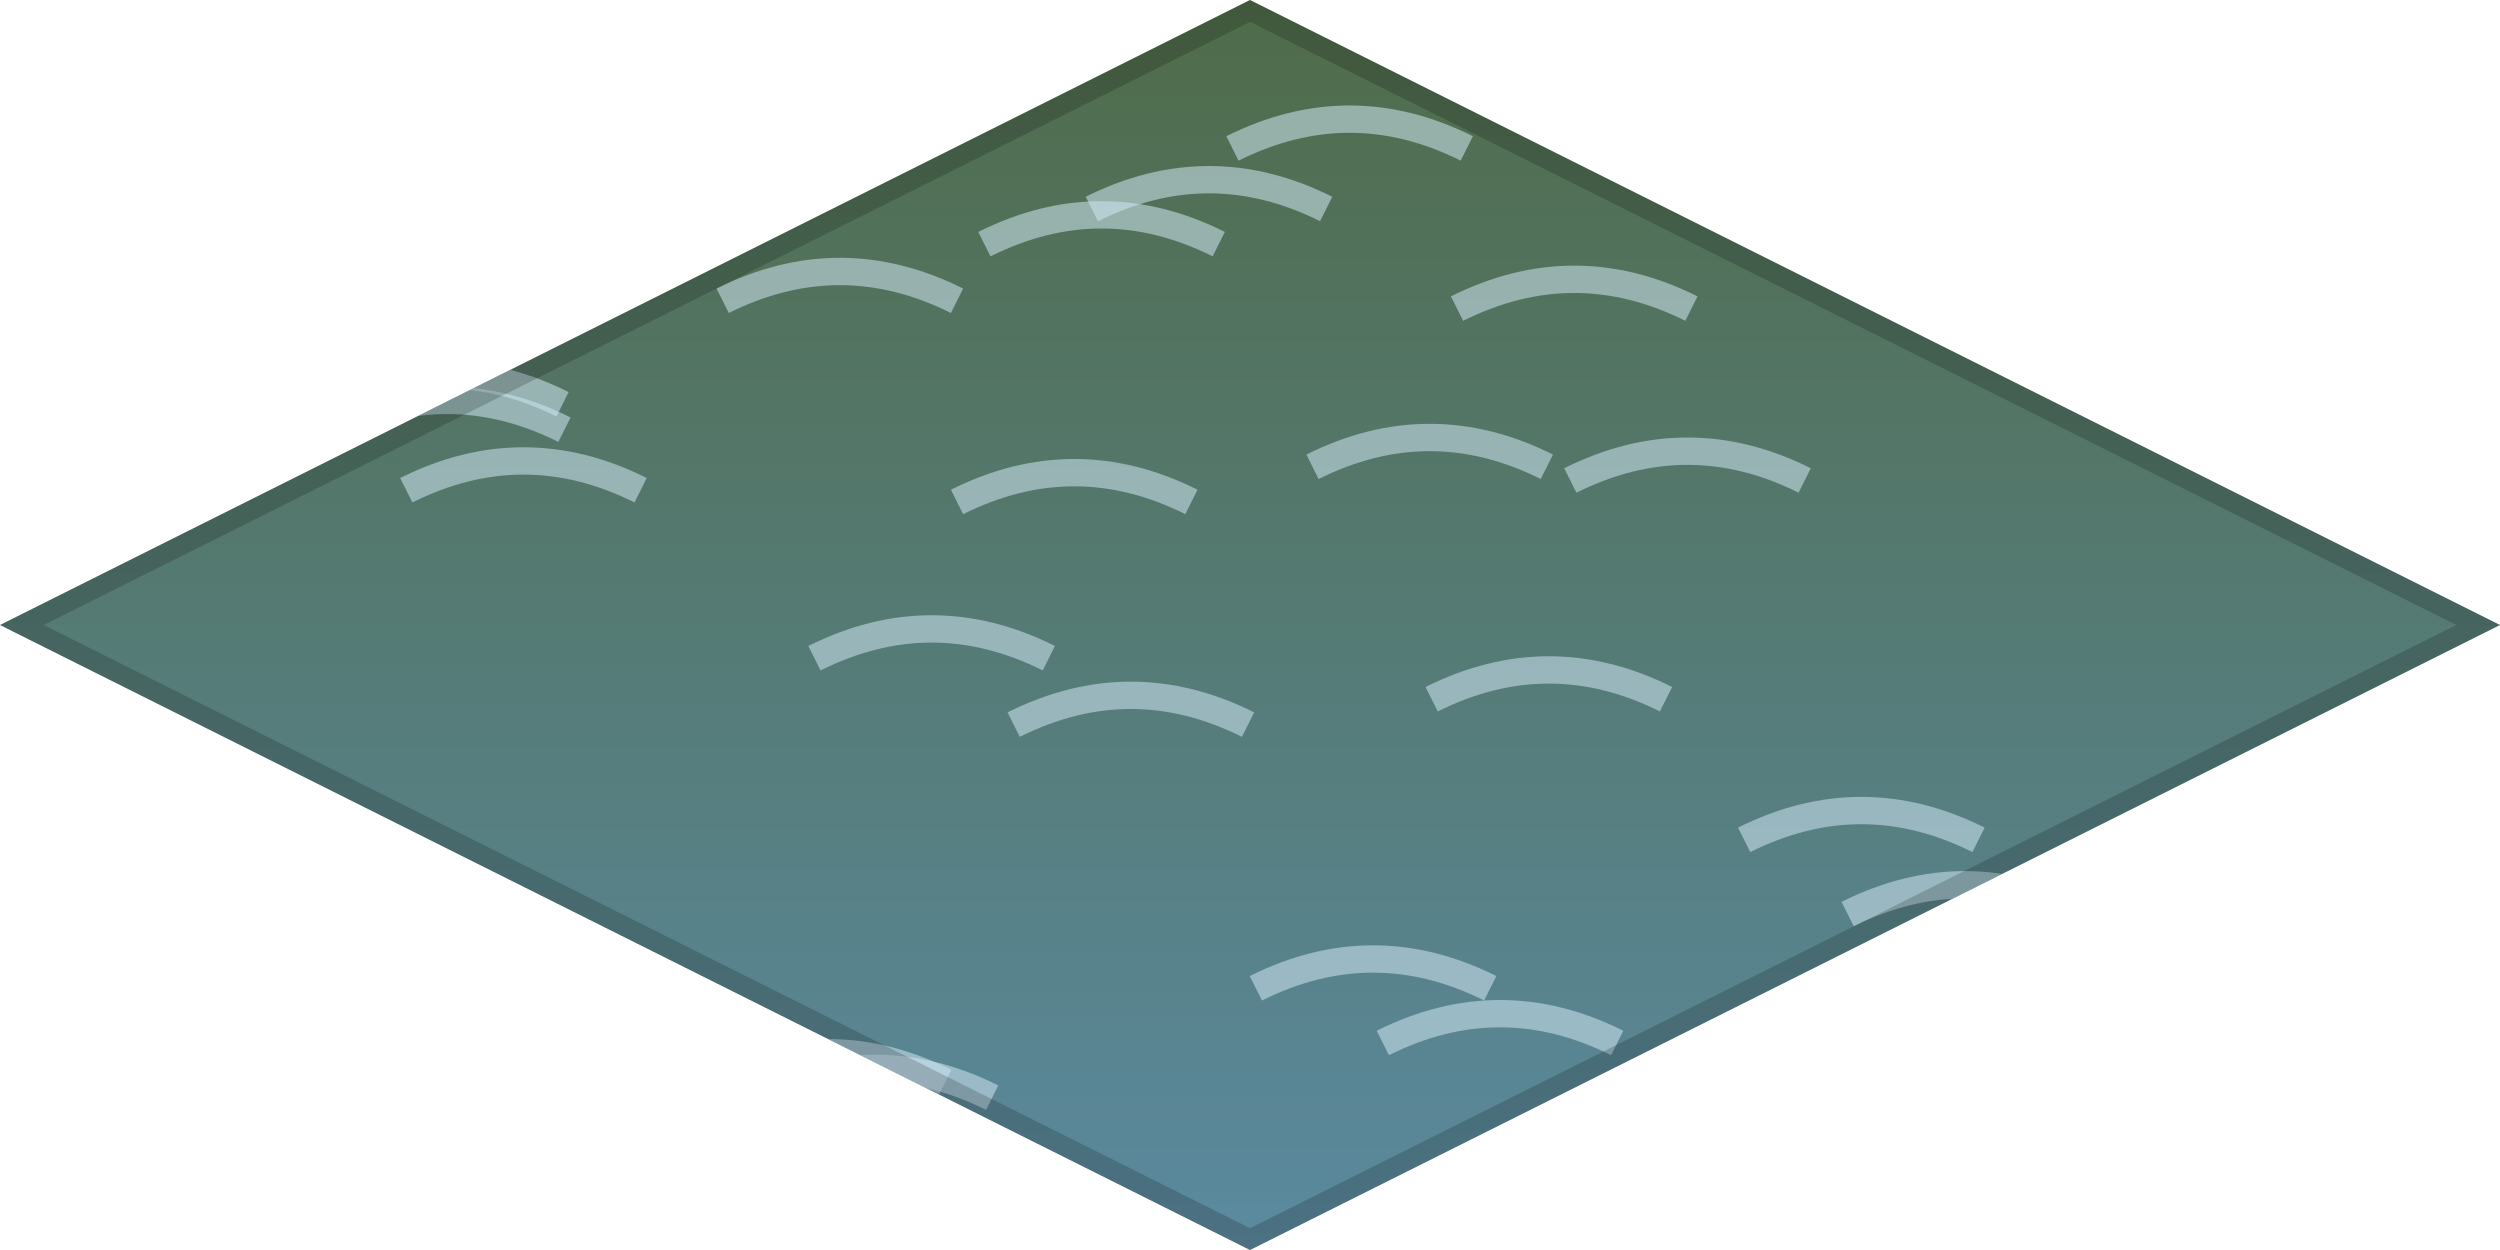
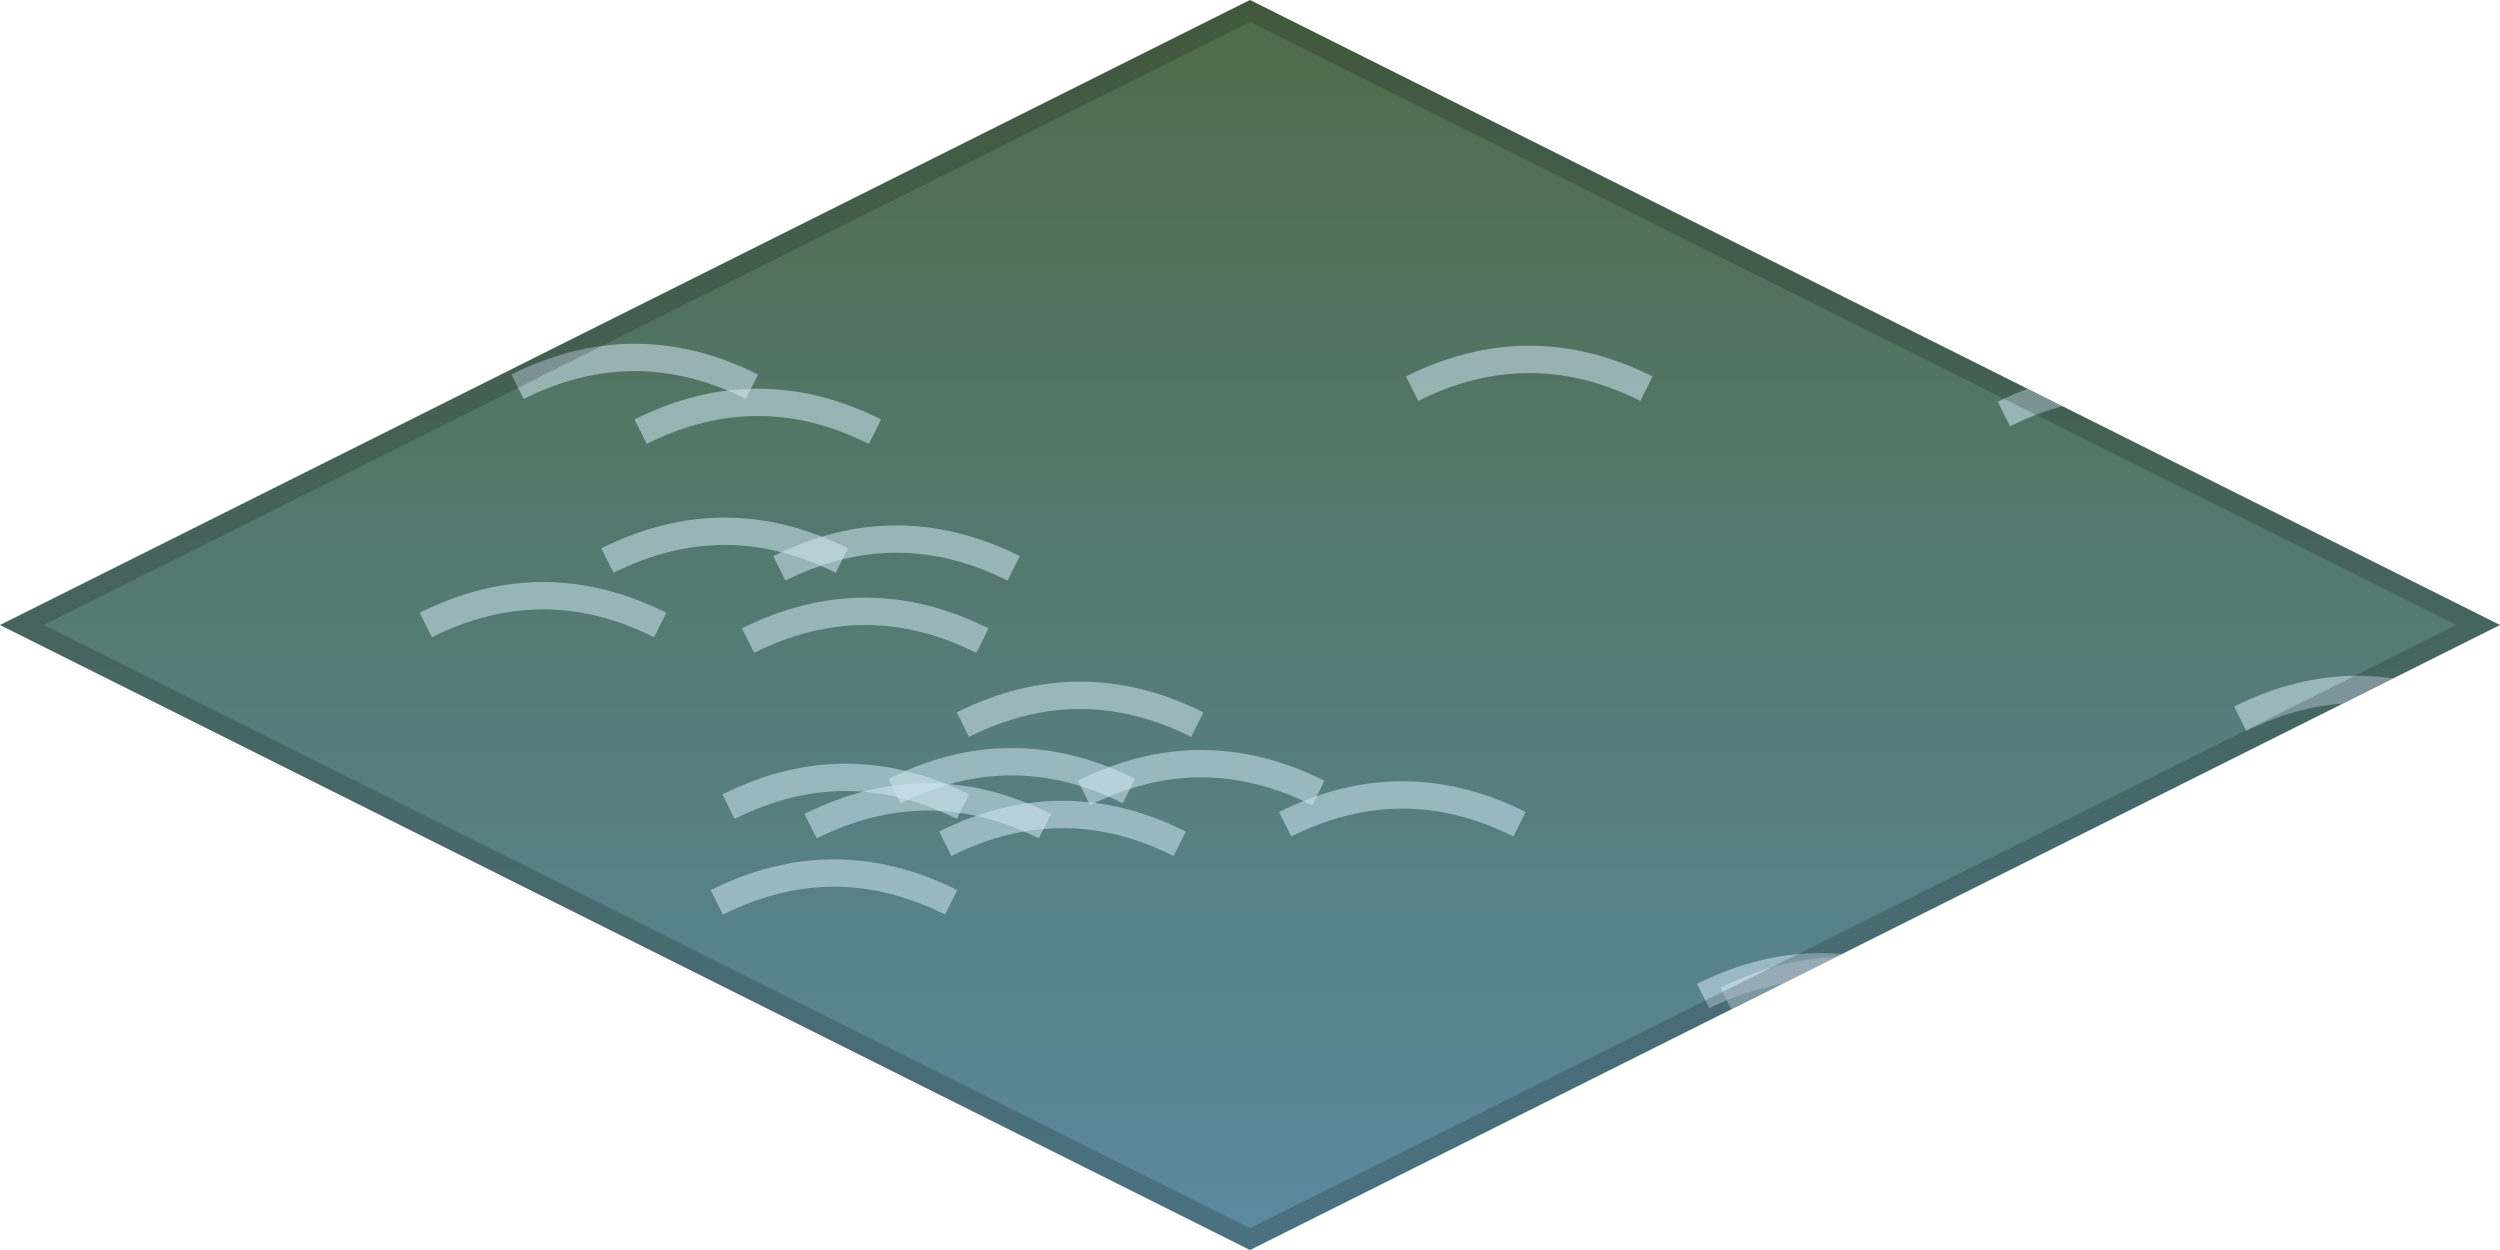
<svg xmlns="http://www.w3.org/2000/svg" width="128" height="64" viewBox="0 0 128 64">
  <defs>
    <linearGradient id="tg" x1="0" y1="0" x2="0" y2="1">
      <stop offset="0" stop-color="#4F6B49" stop-opacity="1" />
      <stop offset="1" stop-color="#5B8AA0" stop-opacity="1" />
    </linearGradient>
    <clipPath id="dia">
      <path d="M64,0 L128,32 L64,64 L0,32 Z" />
    </clipPath>
    <filter id="blur4" x="-50%" y="-50%" width="200%" height="200%">
      <feGaussianBlur stdDeviation="4" />
    </filter>
    <filter id="blur2" x="-50%" y="-50%" width="200%" height="200%">
      <feGaussianBlur stdDeviation="2" />
    </filter>
    <filter id="blur8" x="-80%" y="-80%" width="260%" height="260%">
      <feGaussianBlur stdDeviation="8" />
    </filter>
  </defs>
  <g clip-path="url(#dia)">
    <rect width="128" height="64" fill="url(#tg)" />
-     <path d="M119.7,10.8 q6,-3 12,0" stroke="#CFE6F2" stroke-width="1.4" fill="none" opacity=".55" />
-     <path d="M36.4,55.4 q6,-3 12,0" stroke="#CFE6F2" stroke-width="1.4" fill="none" opacity=".55" />
-     <path d="M74.6,15.8 q6,-3 12,0" stroke="#CFE6F2" stroke-width="1.4" fill="none" opacity=".55" />
-     <path d="M117.0,55.0 q6,-3 12,0" stroke="#CFE6F2" stroke-width="1.4" fill="none" opacity=".55" />
-     <path d="M38.8,56.2 q6,-3 12,0" stroke="#CFE6F2" stroke-width="1.4" fill="none" opacity=".55" />
-     <path d="M16.9,22.0 q6,-3 12,0" stroke="#CFE6F2" stroke-width="1.4" fill="none" opacity=".55" />
-     <path d="M70.8,53.4 q6,-3 12,0" stroke="#CFE6F2" stroke-width="1.4" fill="none" opacity=".55" />
-     <path d="M94.6,46.8 q6,-3 12,0" stroke="#CFE6F2" stroke-width="1.4" fill="none" opacity=".55" />
-     <path d="M51.9,37.1 q6,-3 12,0" stroke="#CFE6F2" stroke-width="1.4" fill="none" opacity=".55" />
-     <path d="M16.8,20.7 q6,-3 12,0" stroke="#CFE6F2" stroke-width="1.4" fill="none" opacity=".55" />
-     <path d="M37.0,15.4 q6,-3 12,0" stroke="#CFE6F2" stroke-width="1.4" fill="none" opacity=".55" />
-     <path d="M49.0,25.7 q6,-3 12,0" stroke="#CFE6F2" stroke-width="1.4" fill="none" opacity=".55" />
-     <path d="M24.3,55.1 q6,-3 12,0" stroke="#CFE6F2" stroke-width="1.4" fill="none" opacity=".55" />
-     <path d="M67.2,23.9 q6,-3 12,0" stroke="#CFE6F2" stroke-width="1.4" fill="none" opacity=".55" />
-     <path d="M20.8,25.1 q6,-3 12,0" stroke="#CFE6F2" stroke-width="1.4" fill="none" opacity=".55" />
-     <path d="M50.4,12.5 q6,-3 12,0" stroke="#CFE6F2" stroke-width="1.4" fill="none" opacity=".55" />
-     <path d="M111.4,8.6 q6,-3 12,0" stroke="#CFE6F2" stroke-width="1.4" fill="none" opacity=".55" />
-     <path d="M89.3,43.0 q6,-3 12,0" stroke="#CFE6F2" stroke-width="1.4" fill="none" opacity=".55" />
-     <path d="M41.7,33.7 q6,-3 12,0" stroke="#CFE6F2" stroke-width="1.4" fill="none" opacity=".55" />
-     <path d="M80.4,24.6 q6,-3 12,0" stroke="#CFE6F2" stroke-width="1.4" fill="none" opacity=".55" />
-     <path d="M55.9,10.7 q6,-3 12,0" stroke="#CFE6F2" stroke-width="1.4" fill="none" opacity=".55" />
-     <path d="M8.3,7.7 q6,-3 12,0" stroke="#CFE6F2" stroke-width="1.4" fill="none" opacity=".55" />
-     <path d="M63.1,7.6 q6,-3 12,0" stroke="#CFE6F2" stroke-width="1.4" fill="none" opacity=".55" />
-     <path d="M64.3,50.6 q6,-3 12,0" stroke="#CFE6F2" stroke-width="1.4" fill="none" opacity=".55" />
-     <path d="M73.3,35.8 q6,-3 12,0" stroke="#CFE6F2" stroke-width="1.4" fill="none" opacity=".55" />
-     <path d="M13.9,12.8 q6,-3 12,0" stroke="#CFE6F2" stroke-width="1.4" fill="none" opacity=".55" />
+     <path d="M105.1,46.7 q6,-3 12,0" stroke="#CFE6F2" stroke-width="1.4" fill="none" opacity=".55" />
+     <path d="M41.5,42.3 q6,-3 12,0" stroke="#CFE6F2" stroke-width="1.4" fill="none" opacity=".55" />
+     <path d="M55.5,40.6 q6,-3 12,0" stroke="#CFE6F2" stroke-width="1.4" fill="none" opacity=".55" />
+     <path d="M88.4,51.2 q6,-3 12,0" stroke="#CFE6F2" stroke-width="1.4" fill="none" opacity=".55" />
+     <path d="M94.2,10.7 q6,-3 12,0" stroke="#CFE6F2" stroke-width="1.4" fill="none" opacity=".55" />
+     <path d="M39.9,29.1 q6,-3 12,0" stroke="#CFE6F2" stroke-width="1.4" fill="none" opacity=".55" />
+     <path d="M87.2,51.0 q6,-3 12,0" stroke="#CFE6F2" stroke-width="1.4" fill="none" opacity=".55" />
+     <path d="M49.3,37.1 q6,-3 12,0" stroke="#CFE6F2" stroke-width="1.4" fill="none" opacity=".55" />
+     <path d="M31.1,28.7 q6,-3 12,0" stroke="#CFE6F2" stroke-width="1.4" fill="none" opacity=".55" />
+     <path d="M115.0,19.8 q6,-3 12,0" stroke="#CFE6F2" stroke-width="1.4" fill="none" opacity=".55" />
+     <path d="M102.6,21.2 q6,-3 12,0" stroke="#CFE6F2" stroke-width="1.4" fill="none" opacity=".55" />
+     <path d="M118.6,47.5 q6,-3 12,0" stroke="#CFE6F2" stroke-width="1.4" fill="none" opacity=".55" />
+     <path d="M38.3,32.8 q6,-3 12,0" stroke="#CFE6F2" stroke-width="1.4" fill="none" opacity=".55" />
+     <path d="M45.8,40.5 q6,-3 12,0" stroke="#CFE6F2" stroke-width="1.4" fill="none" opacity=".55" />
+     <path d="M48.4,43.2 q6,-3 12,0" stroke="#CFE6F2" stroke-width="1.4" fill="none" opacity=".55" />
+     <path d="M32.8,22.1 q6,-3 12,0" stroke="#CFE6F2" stroke-width="1.4" fill="none" opacity=".55" />
+     <path d="M72.3,19.9 q6,-3 12,0" stroke="#CFE6F2" stroke-width="1.4" fill="none" opacity=".55" />
+     <path d="M97.7,7.8 q6,-3 12,0" stroke="#CFE6F2" stroke-width="1.4" fill="none" opacity=".55" />
+     <path d="M21.8,32.0 q6,-3 12,0" stroke="#CFE6F2" stroke-width="1.4" fill="none" opacity=".55" />
+     <path d="M26.5,19.8 q6,-3 12,0" stroke="#CFE6F2" stroke-width="1.4" fill="none" opacity=".55" />
+     <path d="M36.7,46.2 q6,-3 12,0" stroke="#CFE6F2" stroke-width="1.4" fill="none" opacity=".55" />
+     <path d="M100.1,13.7 q6,-3 12,0" stroke="#CFE6F2" stroke-width="1.4" fill="none" opacity=".55" />
+     <path d="M65.8,42.2 q6,-3 12,0" stroke="#CFE6F2" stroke-width="1.4" fill="none" opacity=".55" />
+     <path d="M37.3,41.3 q6,-3 12,0" stroke="#CFE6F2" stroke-width="1.4" fill="none" opacity=".55" />
+     <path d="M114.7,36.8 q6,-3 12,0" stroke="#CFE6F2" stroke-width="1.4" fill="none" opacity=".55" />
+     <path d="M12.7,15.6 q6,-3 12,0" stroke="#CFE6F2" stroke-width="1.4" fill="none" opacity=".55" />
    <path d="M64,0 L128,32 L64,64 L0,32 Z" fill="none" stroke="#000" stroke-width="2" opacity=".18" />
  </g>
</svg>
